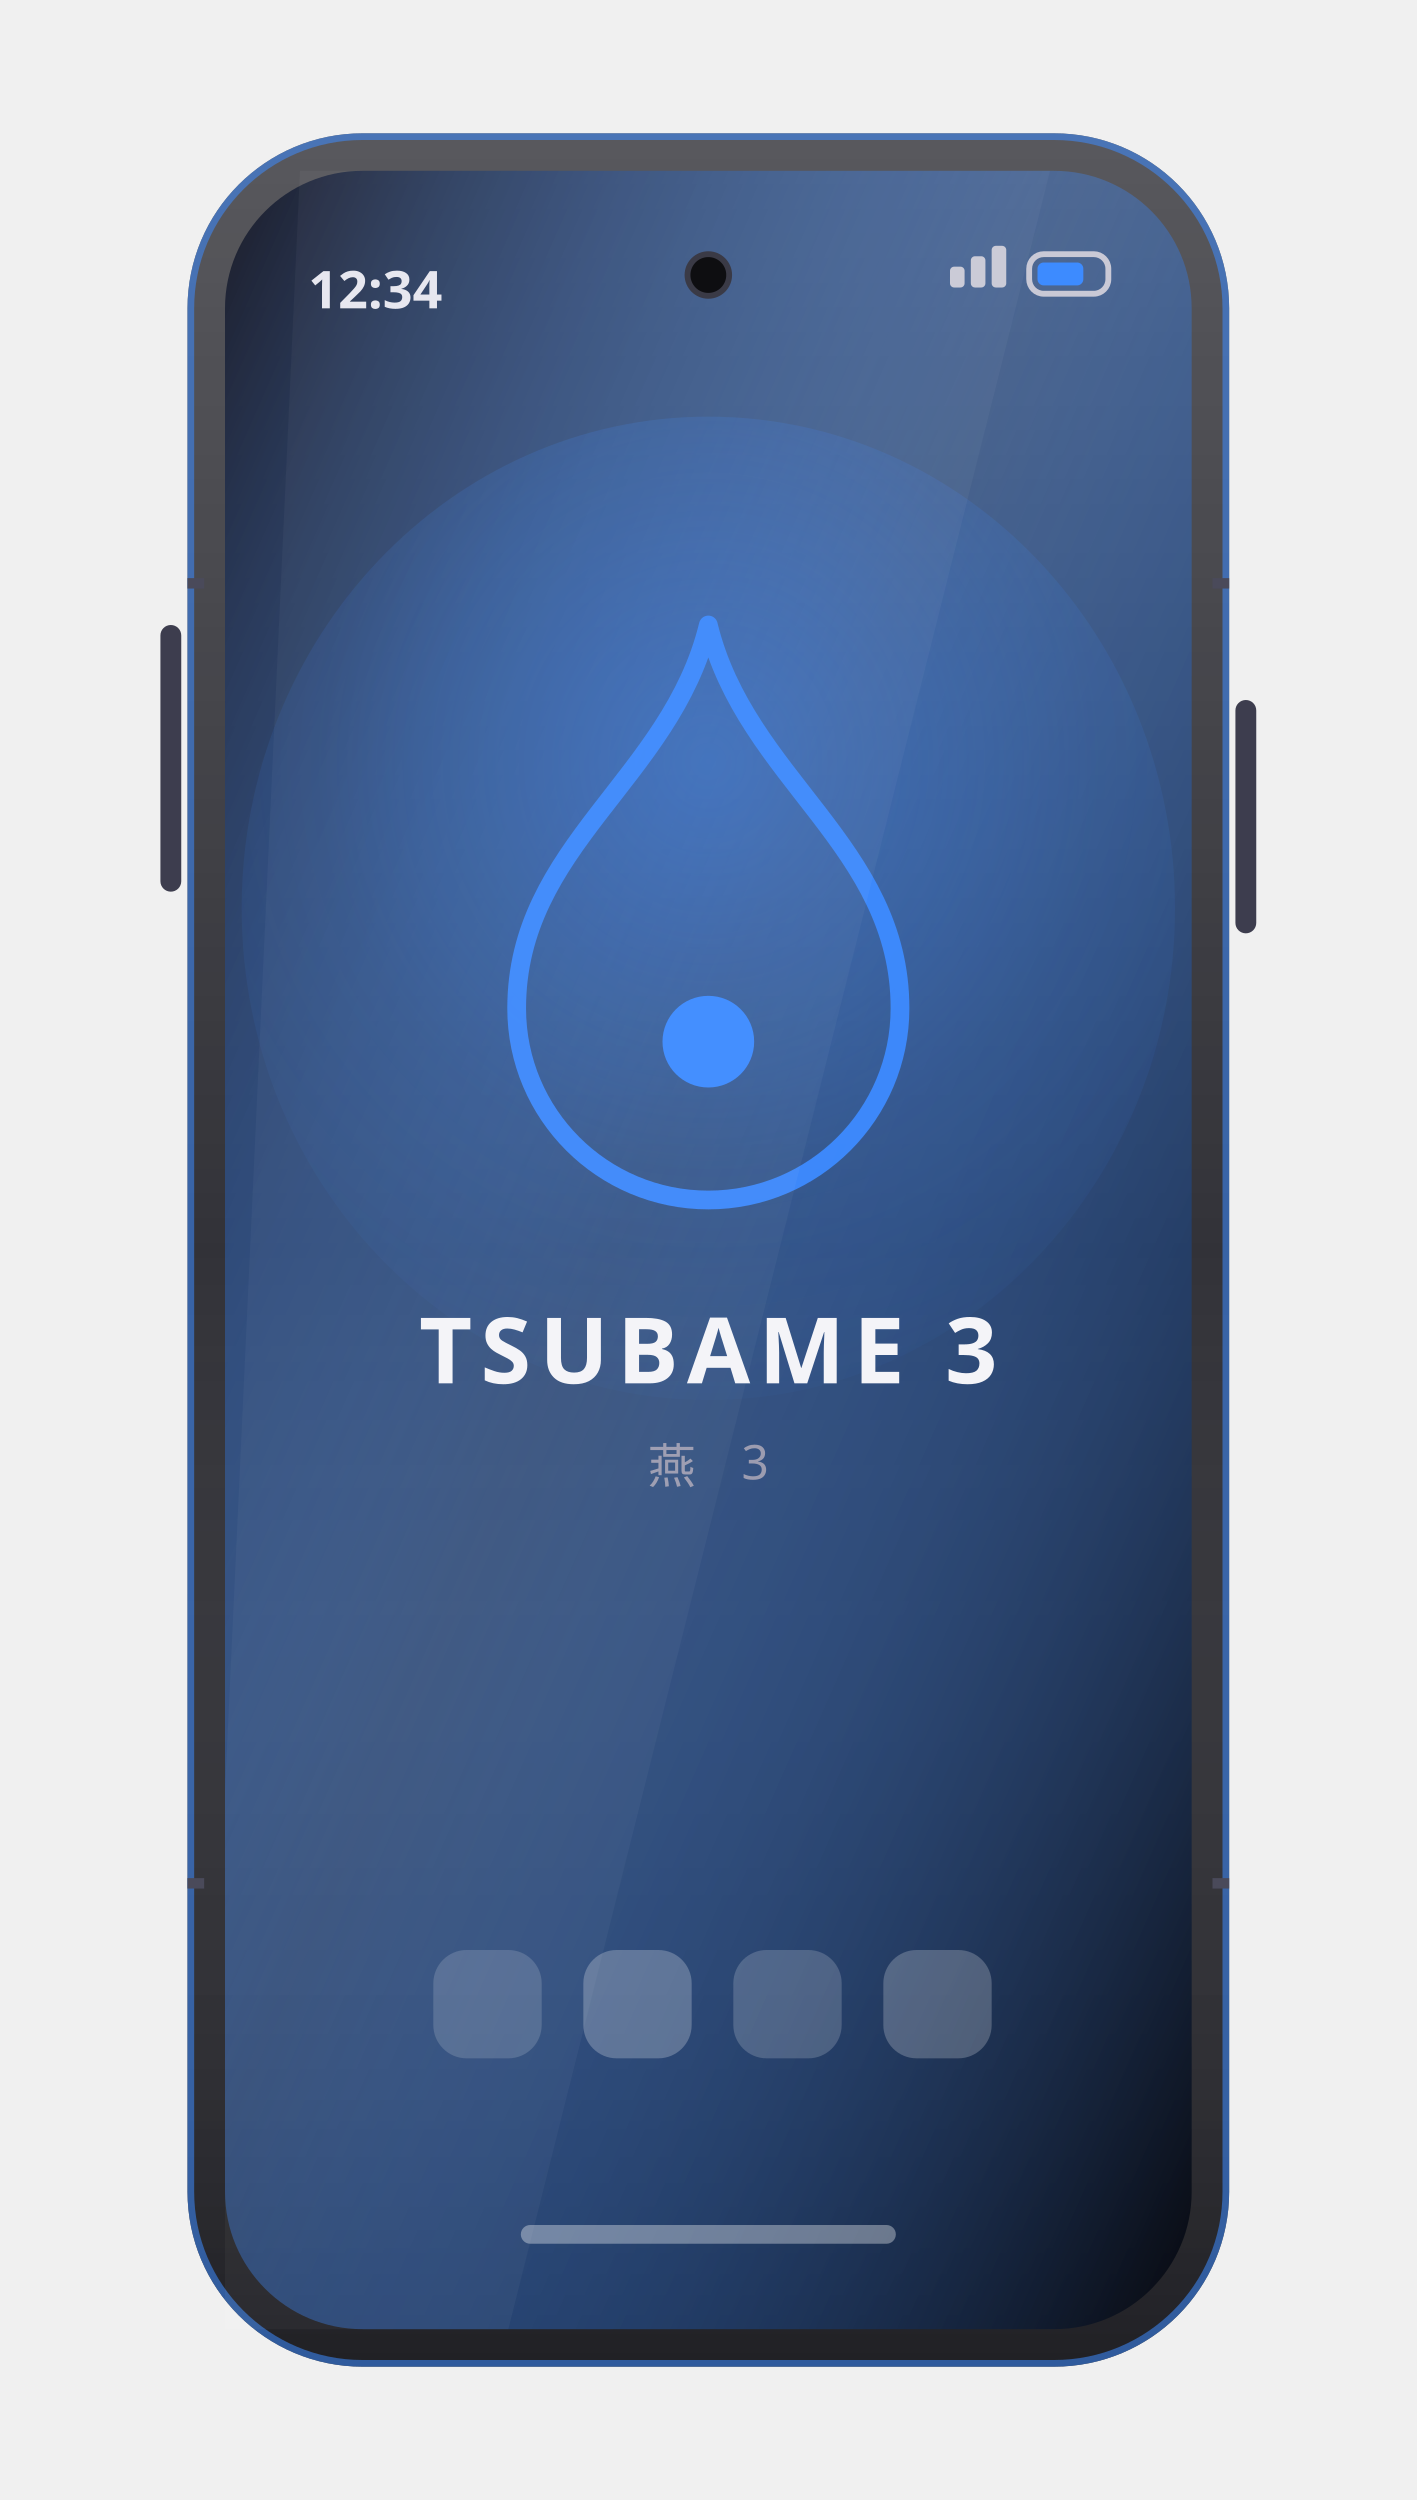
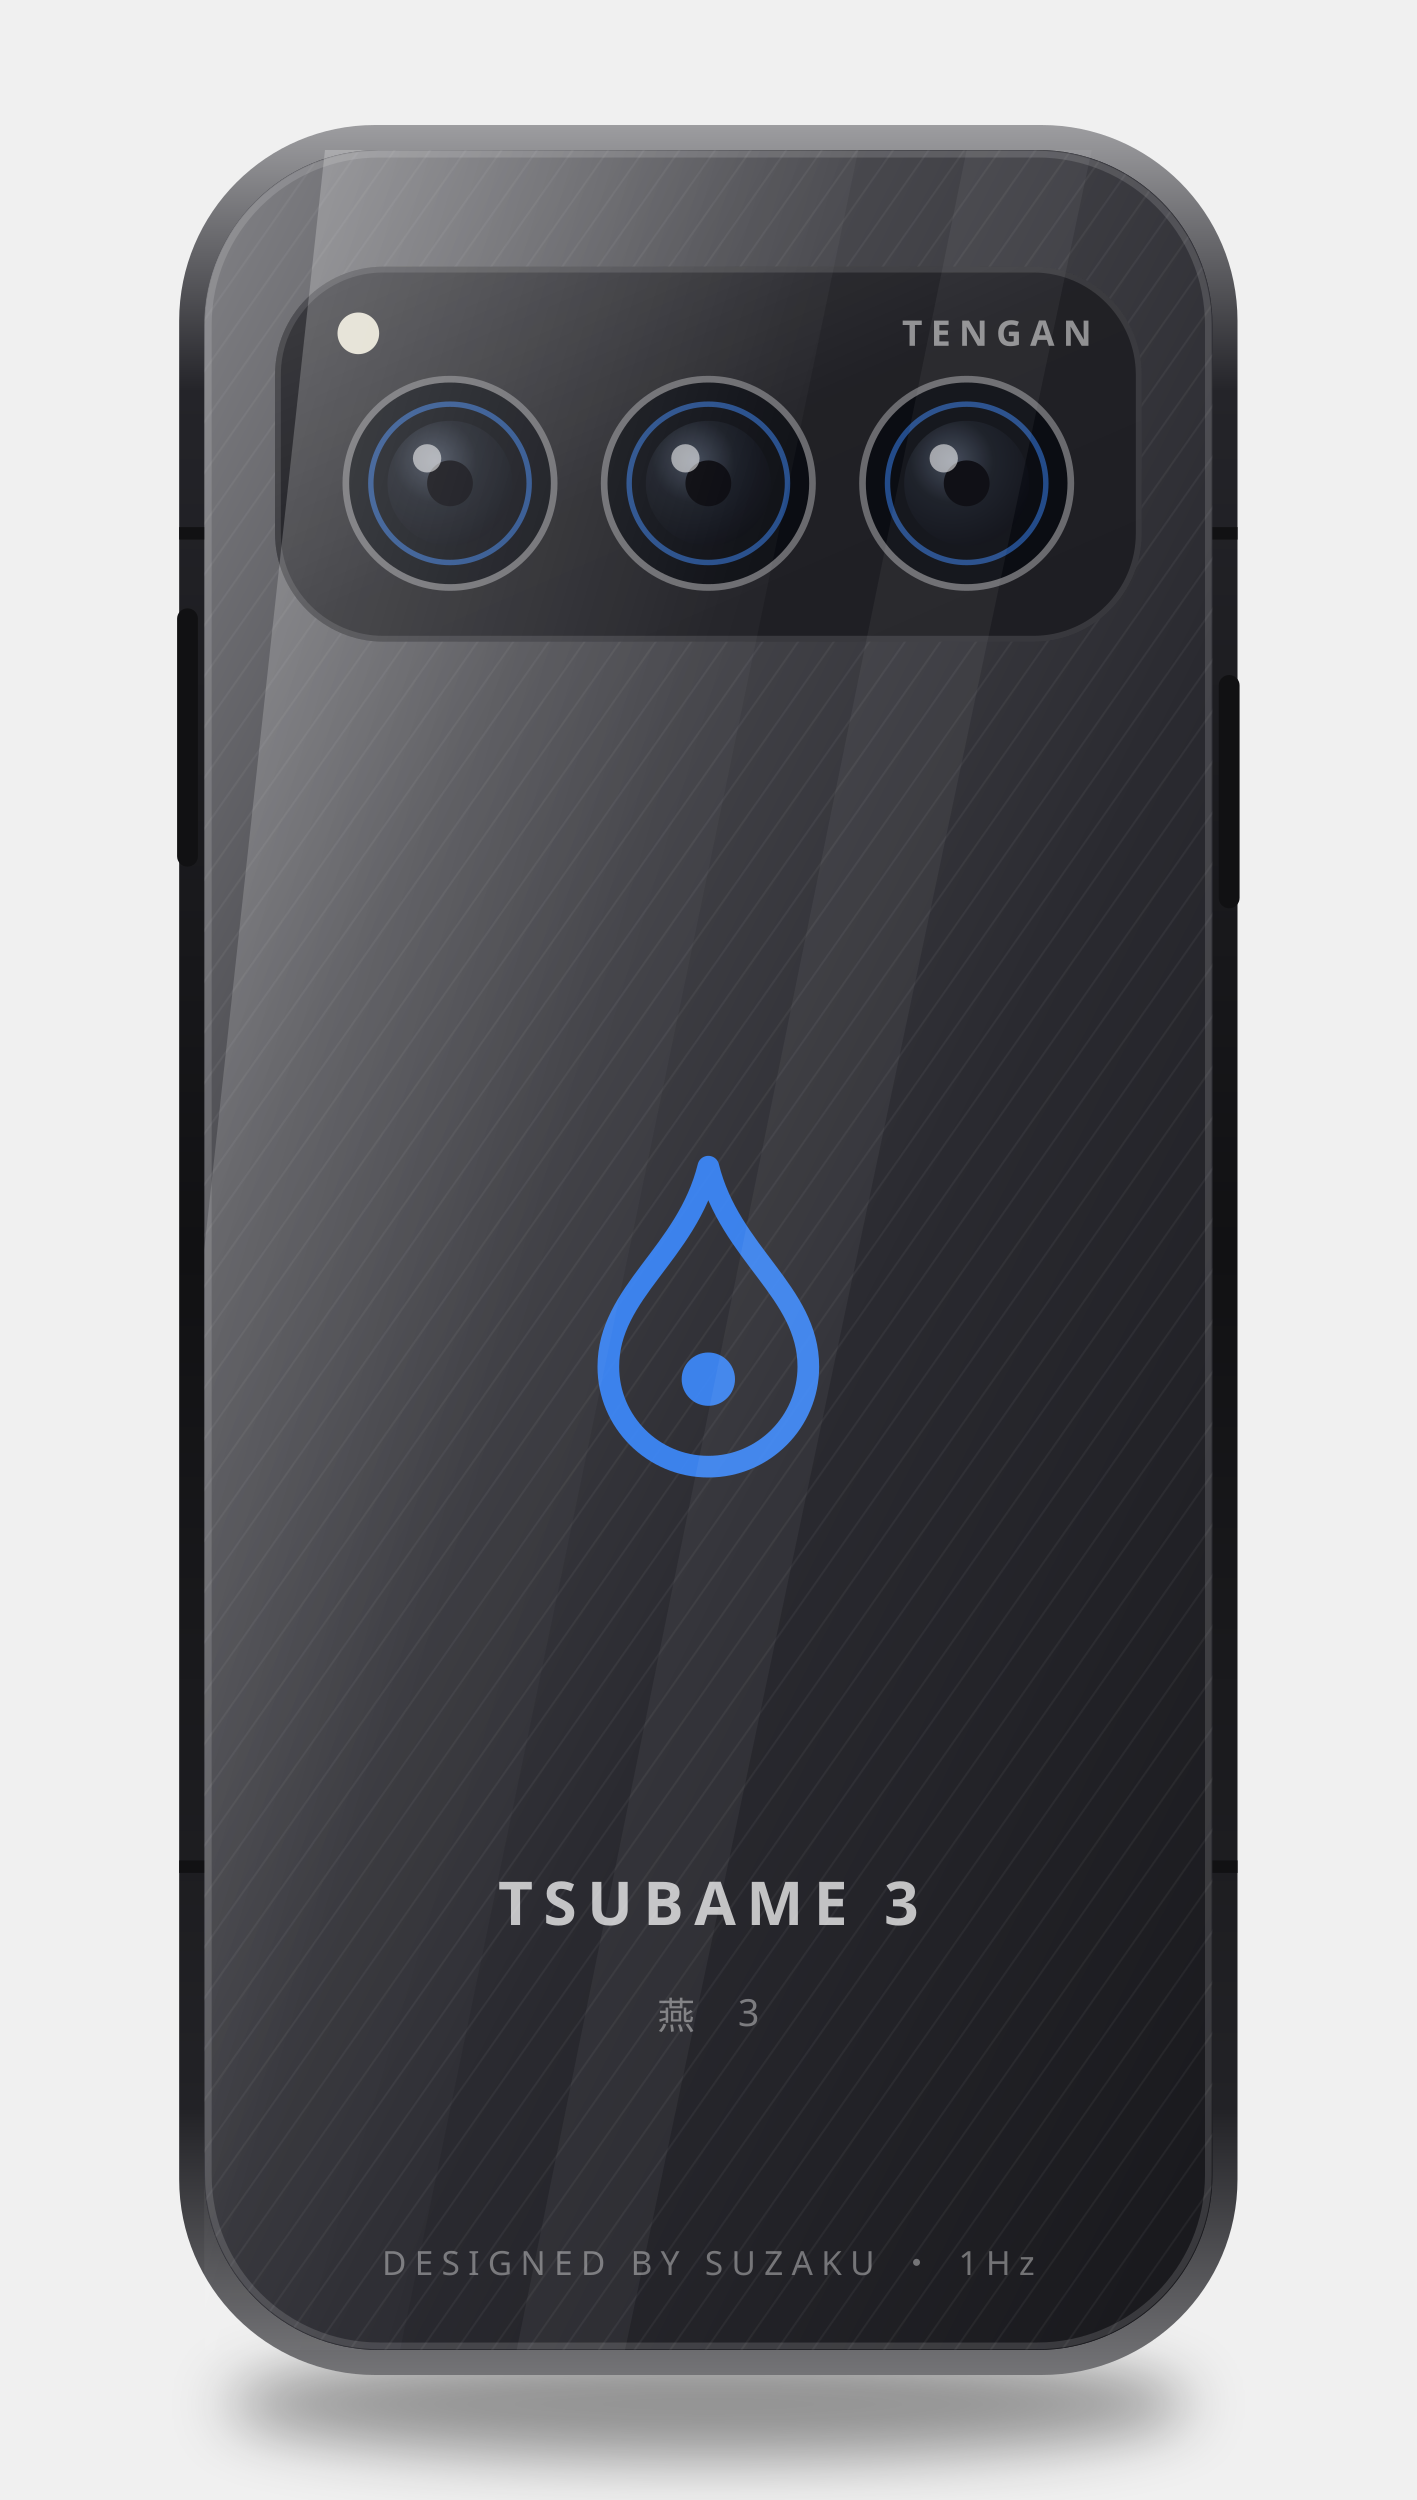
<svg xmlns="http://www.w3.org/2000/svg" viewBox="0 0 340 600" role="img" aria-label="TSUBAME 3">
  <defs>
-     <linearGradient id="scrtsubame32" x1="0" y1="0" x2="1" y2="1">
-       <stop offset="0" stop-color="#1b1b26" />
-       <stop offset="0.45" stop-color="#3d8bff" stop-opacity="0.34" />
-       <stop offset="1" stop-color="#07070b" />
+     <linearGradient id="bodytsubame32" x1="0" y1="0" x2="0.9" y2="1">
+       <stop offset="0" stop-color="#838387" />
+       <stop offset="0.28" stop-color="#4c4c51" />
+       <stop offset="0.62" stop-color="#2a2a30" />
+       <stop offset="1" stop-color="#1a1a1e" />
    </linearGradient>
-     <radialGradient id="flaretsubame32" cx="0.5" cy="0.35" r="0.75">
-       <stop offset="0" stop-color="#3d8bff" stop-opacity="0.42" />
-       <stop offset="0.55" stop-color="#3d8bff" stop-opacity="0.12" />
-       <stop offset="1" stop-color="#3d8bff" stop-opacity="0" />
+     <linearGradient id="frametsubame32" x1="0" y1="0" x2="0" y2="1">
+       <stop offset="0" stop-color="#9f9fa2" />
+       <stop offset="0.12" stop-color="#242429" />
+       <stop offset="0.5" stop-color="#111113" />
+       <stop offset="0.88" stop-color="#222226" />
+       <stop offset="1" stop-color="#757578" />
+     </linearGradient>
+     <radialGradient id="lenstsubame32" cx="0.38" cy="0.32" r="0.95">
+       <stop offset="0" stop-color="#3c4454" />
+       <stop offset="0.35" stop-color="#141821" />
+       <stop offset="1" stop-color="#04040a" />
    </radialGradient>
-     <linearGradient id="metaltsubame32" x1="0" y1="0" x2="0" y2="1">
-       <stop offset="0" stop-color="#ffffff" stop-opacity="0.22" />
-       <stop offset="0.5" stop-color="#ffffff" stop-opacity="0.04" />
-       <stop offset="1" stop-color="#000000" stop-opacity="0.25" />
+     <linearGradient id="sheentsubame32" x1="0" y1="0" x2="1" y2="1">
+       <stop offset="0" stop-color="#ffffff" stop-opacity="0.28" />
+       <stop offset="0.5" stop-color="#ffffff" stop-opacity="0.03" />
+       <stop offset="1" stop-color="#ffffff" stop-opacity="0" />
    </linearGradient>
+     <pattern id="textsubame32" width="7" height="7" patternUnits="userSpaceOnUse" patternTransform="rotate(35)">
+       <path d="M0 0 V7" stroke="#ffffff" stroke-opacity="0.045" stroke-width="1" />
+     </pattern>
+     <filter id="softtsubame32" x="-40%" y="-40%" width="180%" height="180%">
+       <feGaussianBlur stdDeviation="7" />
+     </filter>
  </defs>
-   <rect x="45" y="32" width="250" height="536" rx="42" fill="#2a2a30" />
-   <rect x="45" y="32" width="250" height="536" rx="42" fill="url(#metaltsubame32)" />
-   <rect x="45.8" y="32.8" width="248.4" height="534.4" rx="41.2" fill="none" stroke="#3d8bff" stroke-opacity="0.55" stroke-width="1.6" />
-   <path d="M45 140 h4 M45 452 h4 M291 140 h4 M291 452 h4" stroke="#4a4a5a" stroke-width="2.5" />
-   <rect x="54" y="41" width="232" height="518" rx="33" fill="url(#scrtsubame32)" />
-   <ellipse cx="170" cy="218" rx="112" ry="118" fill="url(#flaretsubame32)" />
-   <circle cx="170" cy="66" r="5" fill="#050508" stroke="#33333f" stroke-width="1.4" />
-   <text x="74" y="74" font-family="'Noto Sans JP',sans-serif" font-size="12.5" font-weight="700" fill="#e6e6ee">12:34</text>
-   <rect x="228" y="64" width="3.5" height="5" rx="1" fill="#c9c9d6" />
-   <rect x="233" y="61.5" width="3.5" height="7.5" rx="1" fill="#c9c9d6" />
-   <rect x="238" y="59" width="3.5" height="10" rx="1" fill="#c9c9d6" />
-   <rect x="247" y="61" width="19" height="9.5" rx="3.5" fill="none" stroke="#c9c9d6" stroke-width="1.4" />
-   <rect x="249" y="63" width="11" height="5.5" rx="1.5" fill="#3d8bff" />
-   <path d="M170 150 c-9 37 -46 53 -46 92 a46 46 0 0 0 92 0 c0 -39 -37 -55 -46 -92z" fill="none" stroke="#3d8bff" stroke-width="4.5" stroke-linejoin="round" opacity="0.95" />
-   <circle cx="170" cy="250" r="11" fill="#3d8bff" />
-   <text x="170" y="332" font-family="'Noto Sans JP',sans-serif" font-size="22" font-weight="800" fill="#f4f4f8" text-anchor="middle" letter-spacing="2">TSUBAME 3</text>
-   <text x="170" y="356" font-family="'Noto Sans JP',sans-serif" font-size="11.5" fill="#9c9cb0" text-anchor="middle" letter-spacing="4">燕 3</text>
-   <rect x="104" y="468" width="26" height="26" rx="8" fill="#ffffff" opacity="0.16" />
-   <rect x="140" y="468" width="26" height="26" rx="8" fill="#ffffff" opacity="0.24" />
-   <rect x="176" y="468" width="26" height="26" rx="8" fill="#ffffff" opacity="0.18" />
-   <rect x="212" y="468" width="26" height="26" rx="8" fill="#ffffff" opacity="0.22" />
-   <rect x="125" y="534" width="90" height="4.5" rx="2.25" fill="#ffffff" opacity="0.35" />
-   <path d="M72 41 L252 41 L122 559 L54 559 L54 430 Z" fill="#ffffff" opacity="0.038" />
-   <rect x="296.5" y="168" width="5" height="56" rx="2.5" fill="#3d3d4e" />
-   <rect x="38.5" y="150" width="5" height="64" rx="2.5" fill="#3d3d4e" />
+   <ellipse cx="170" cy="577" rx="116" ry="13" fill="#000000" opacity="0.4" filter="url(#softtsubame32)" />
+   <rect x="43" y="30" width="254" height="540" rx="47" fill="url(#frametsubame32)" />
+   <rect x="49" y="36" width="242" height="528" rx="42" fill="#2a2a30" />
+   <rect x="49" y="36" width="242" height="528" rx="42" fill="url(#bodytsubame32)" />
+   <rect x="49" y="36" width="242" height="528" rx="42" fill="url(#textsubame32)" />
+   <rect x="50" y="37" width="240" height="526" rx="41" fill="none" stroke="#ffffff" stroke-opacity="0.14" stroke-width="1.6" />
+   <path d="M43 128 h6 M43 448 h6 M291 128 h6 M291 448 h6" stroke="#111113" stroke-width="3" />
+   <rect x="66" y="64" width="208" height="90" rx="26" fill="#1d1d22" />
+   <rect x="66" y="64" width="208" height="90" rx="26" fill="url(#sheentsubame32)" opacity="0.5" />
+   <rect x="66.7" y="64.7" width="206.6" height="88.6" rx="25.3" fill="none" stroke="#ffffff" stroke-opacity="0.12" stroke-width="1.4" />
+   <circle cx="86" cy="80" r="5" fill="#f4efdf" opacity="0.9" />
+   <text x="262" y="83" font-family="'Noto Sans JP',sans-serif" font-size="8.5" font-weight="700" fill="#ffffff" opacity="0.5" text-anchor="end" letter-spacing="2">TENGAN</text>
+   <circle cx="108" cy="116" r="25" fill="#0b0d13" stroke="#6a6a6e" stroke-width="1.6" />
+   <circle cx="108" cy="116" r="19" fill="none" stroke="#3d8bff" stroke-opacity="0.5" stroke-width="1.3" />
+   <circle cx="108" cy="116" r="15" fill="url(#lenstsubame32)" />
+   <circle cx="108" cy="116" r="5.5" fill="#04040a" />
+   <circle cx="102.5" cy="110" r="3.4" fill="#ffffff" opacity="0.55" />
+   <circle cx="170" cy="116" r="25" fill="#0b0d13" stroke="#6a6a6e" stroke-width="1.6" />
+   <circle cx="170" cy="116" r="19" fill="none" stroke="#3d8bff" stroke-opacity="0.5" stroke-width="1.3" />
+   <circle cx="170" cy="116" r="15" fill="url(#lenstsubame32)" />
+   <circle cx="170" cy="116" r="5.5" fill="#04040a" />
+   <circle cx="164.5" cy="110" r="3.4" fill="#ffffff" opacity="0.55" />
+   <circle cx="232" cy="116" r="25" fill="#0b0d13" stroke="#6a6a6e" stroke-width="1.6" />
+   <circle cx="232" cy="116" r="19" fill="none" stroke="#3d8bff" stroke-opacity="0.5" stroke-width="1.3" />
+   <circle cx="232" cy="116" r="15" fill="url(#lenstsubame32)" />
+   <circle cx="232" cy="116" r="5.5" fill="#04040a" />
+   <circle cx="226.5" cy="110" r="3.4" fill="#ffffff" opacity="0.55" />
+   <g transform="translate(122 268) scale(2)" opacity="0.9">
+     <path d="M24 6 C21.4 16.5 12 21 12 30 a12 12 0 0 0 24 0 C36 21 26.6 16.5 24 6 Z" fill="none" stroke="#3d8bff" stroke-width="2.6" stroke-linejoin="round" />
+     <circle cx="24" cy="31.5" r="3.2" fill="#3d8bff" />
+   </g>
+   <text x="170" y="462" font-family="'Noto Sans JP',sans-serif" font-size="14.5" font-weight="800" fill="#ffffff" opacity="0.72" text-anchor="middle" letter-spacing="2.5">TSUBAME 3</text>
+   <text x="170" y="487" font-family="'Noto Sans JP',sans-serif" font-size="9" fill="#ffffff" opacity="0.4" text-anchor="middle" letter-spacing="4">燕 3</text>
+   <text x="170" y="546" font-family="'Noto Sans JP',sans-serif" font-size="8" fill="#ffffff" opacity="0.38" text-anchor="middle" letter-spacing="2">DESIGNED BY SUZAKU ・ 1Hz</text>
+   <path d="M78 36 L206 36 L96 564 L49 564 L49 300 Z" fill="url(#sheentsubame32)" />
+   <path d="M232 36 L262 36 L150 564 L124 564 Z" fill="#ffffff" opacity="0.05" />
+   <rect x="292.5" y="162" width="5" height="56" rx="2.5" fill="#111113" />
+   <rect x="42.5" y="146" width="5" height="62" rx="2.5" fill="#111113" />
</svg>
